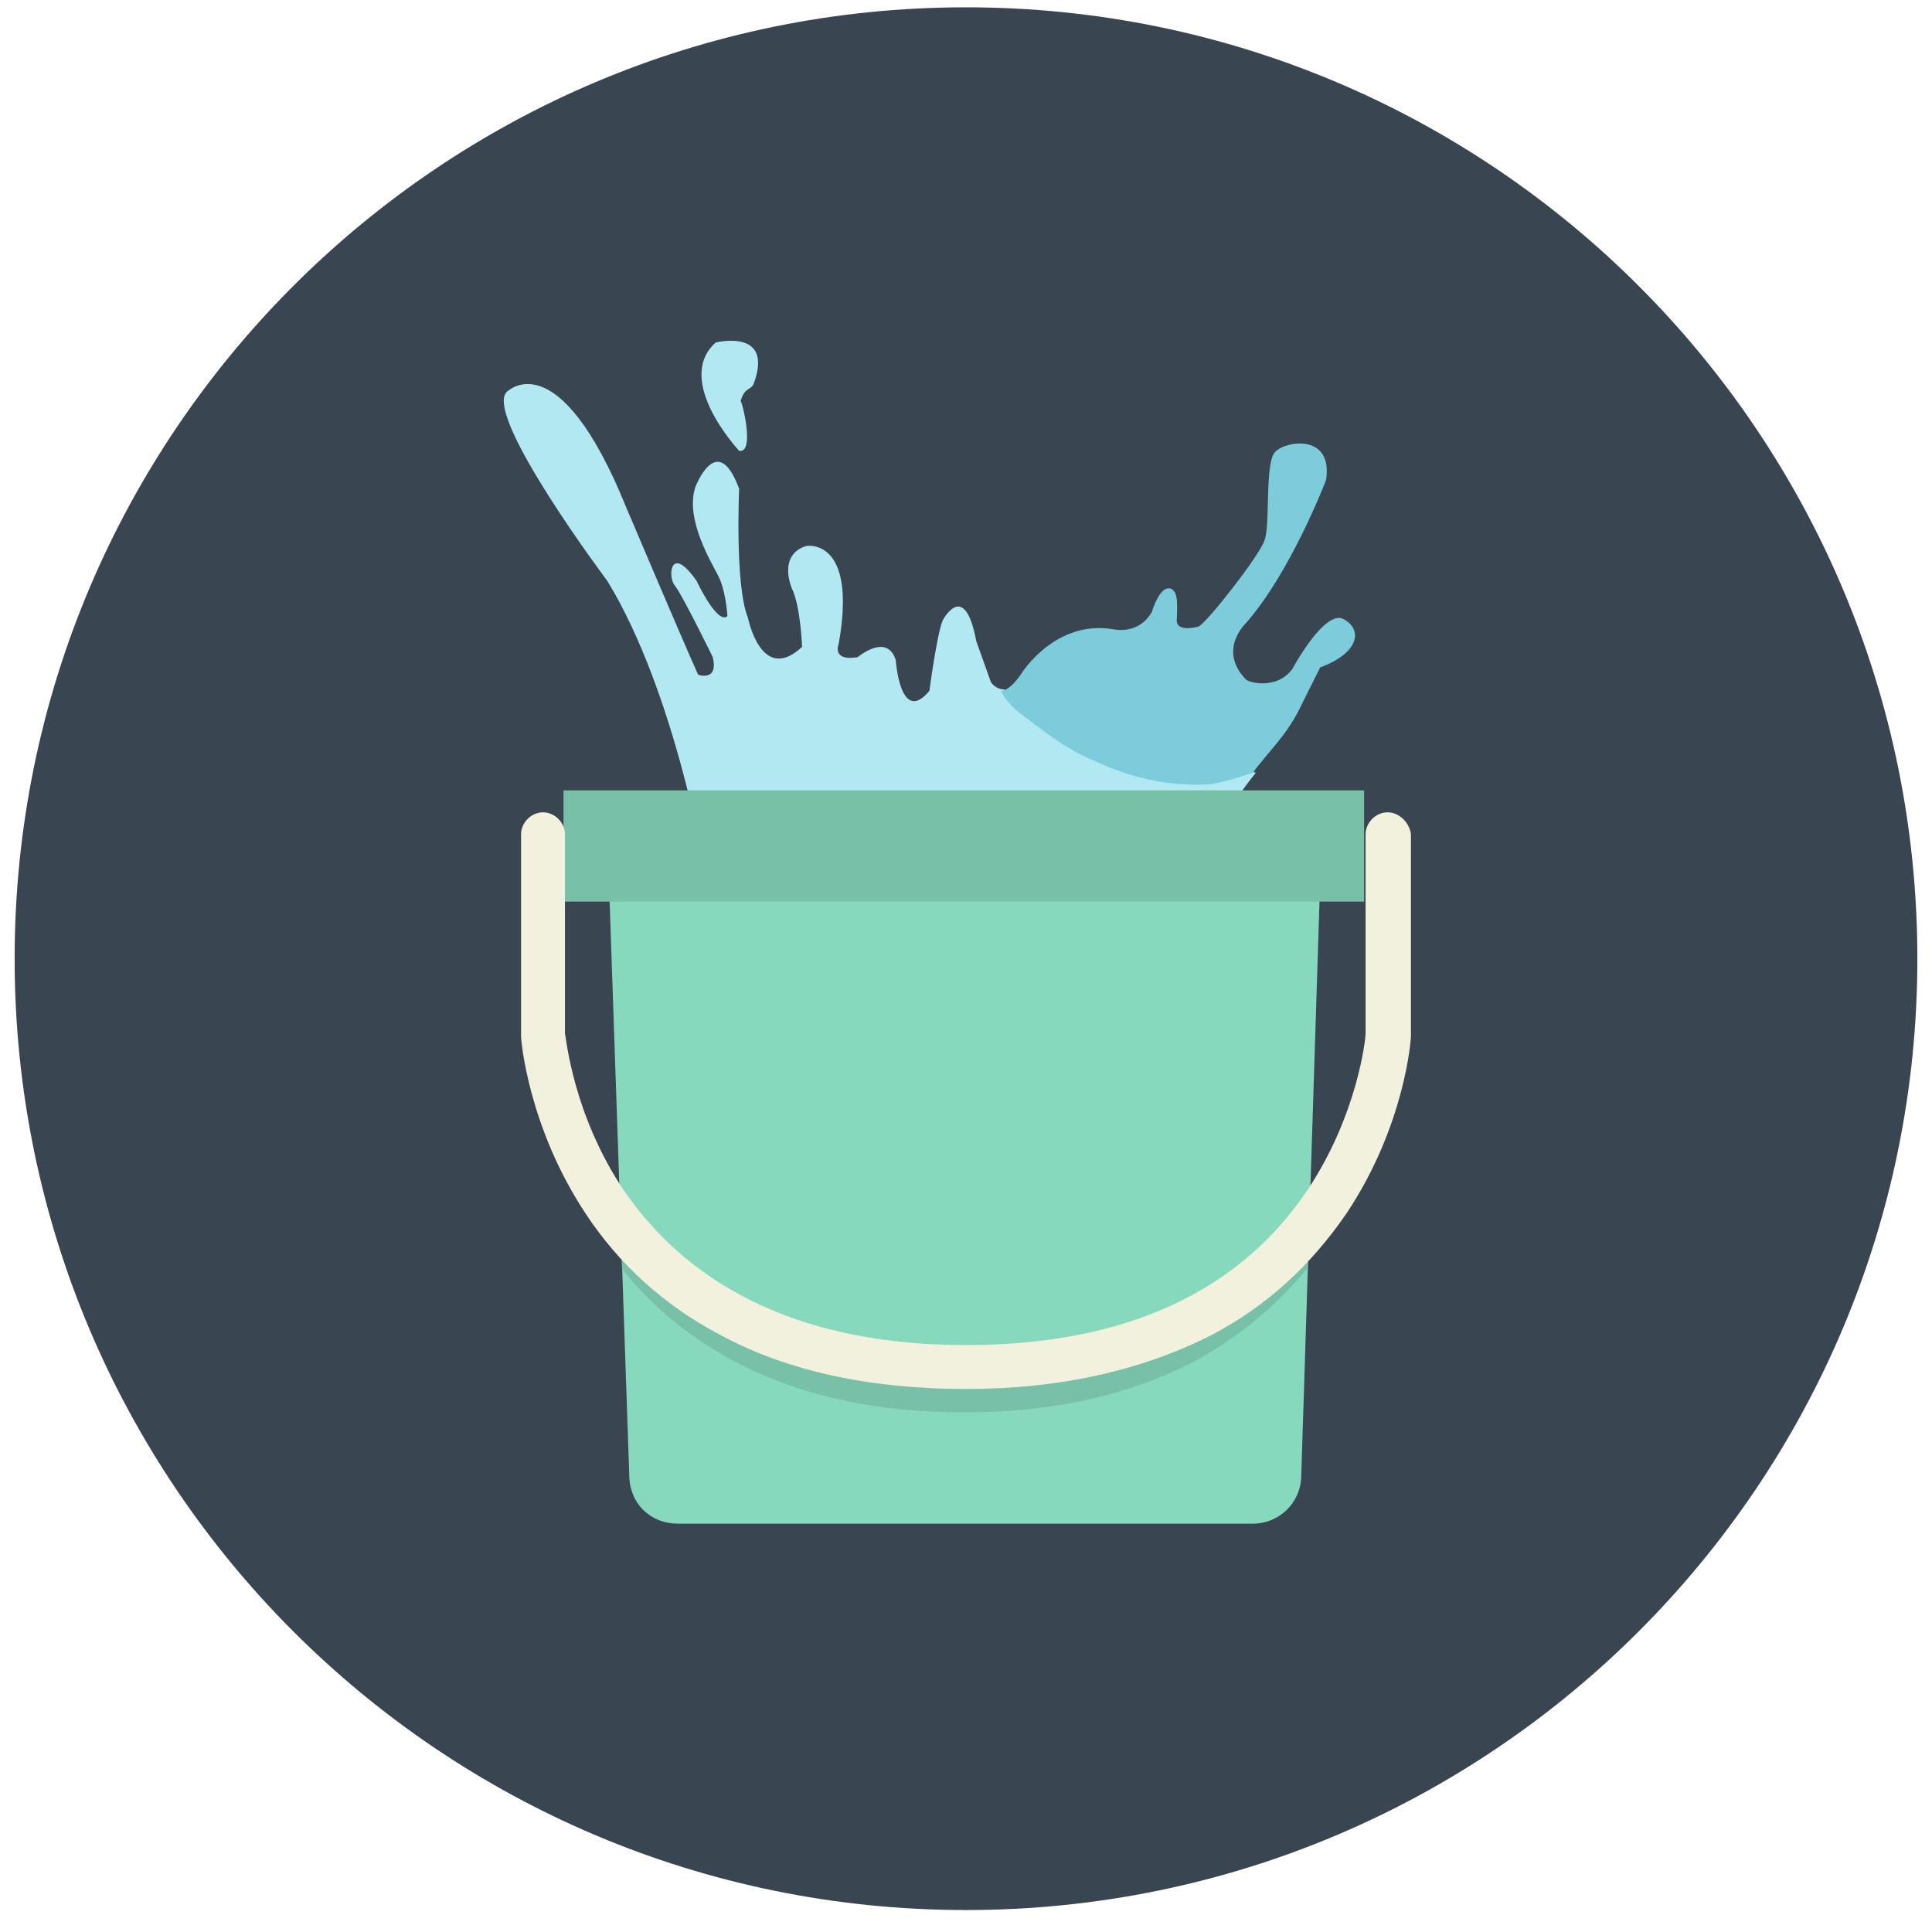
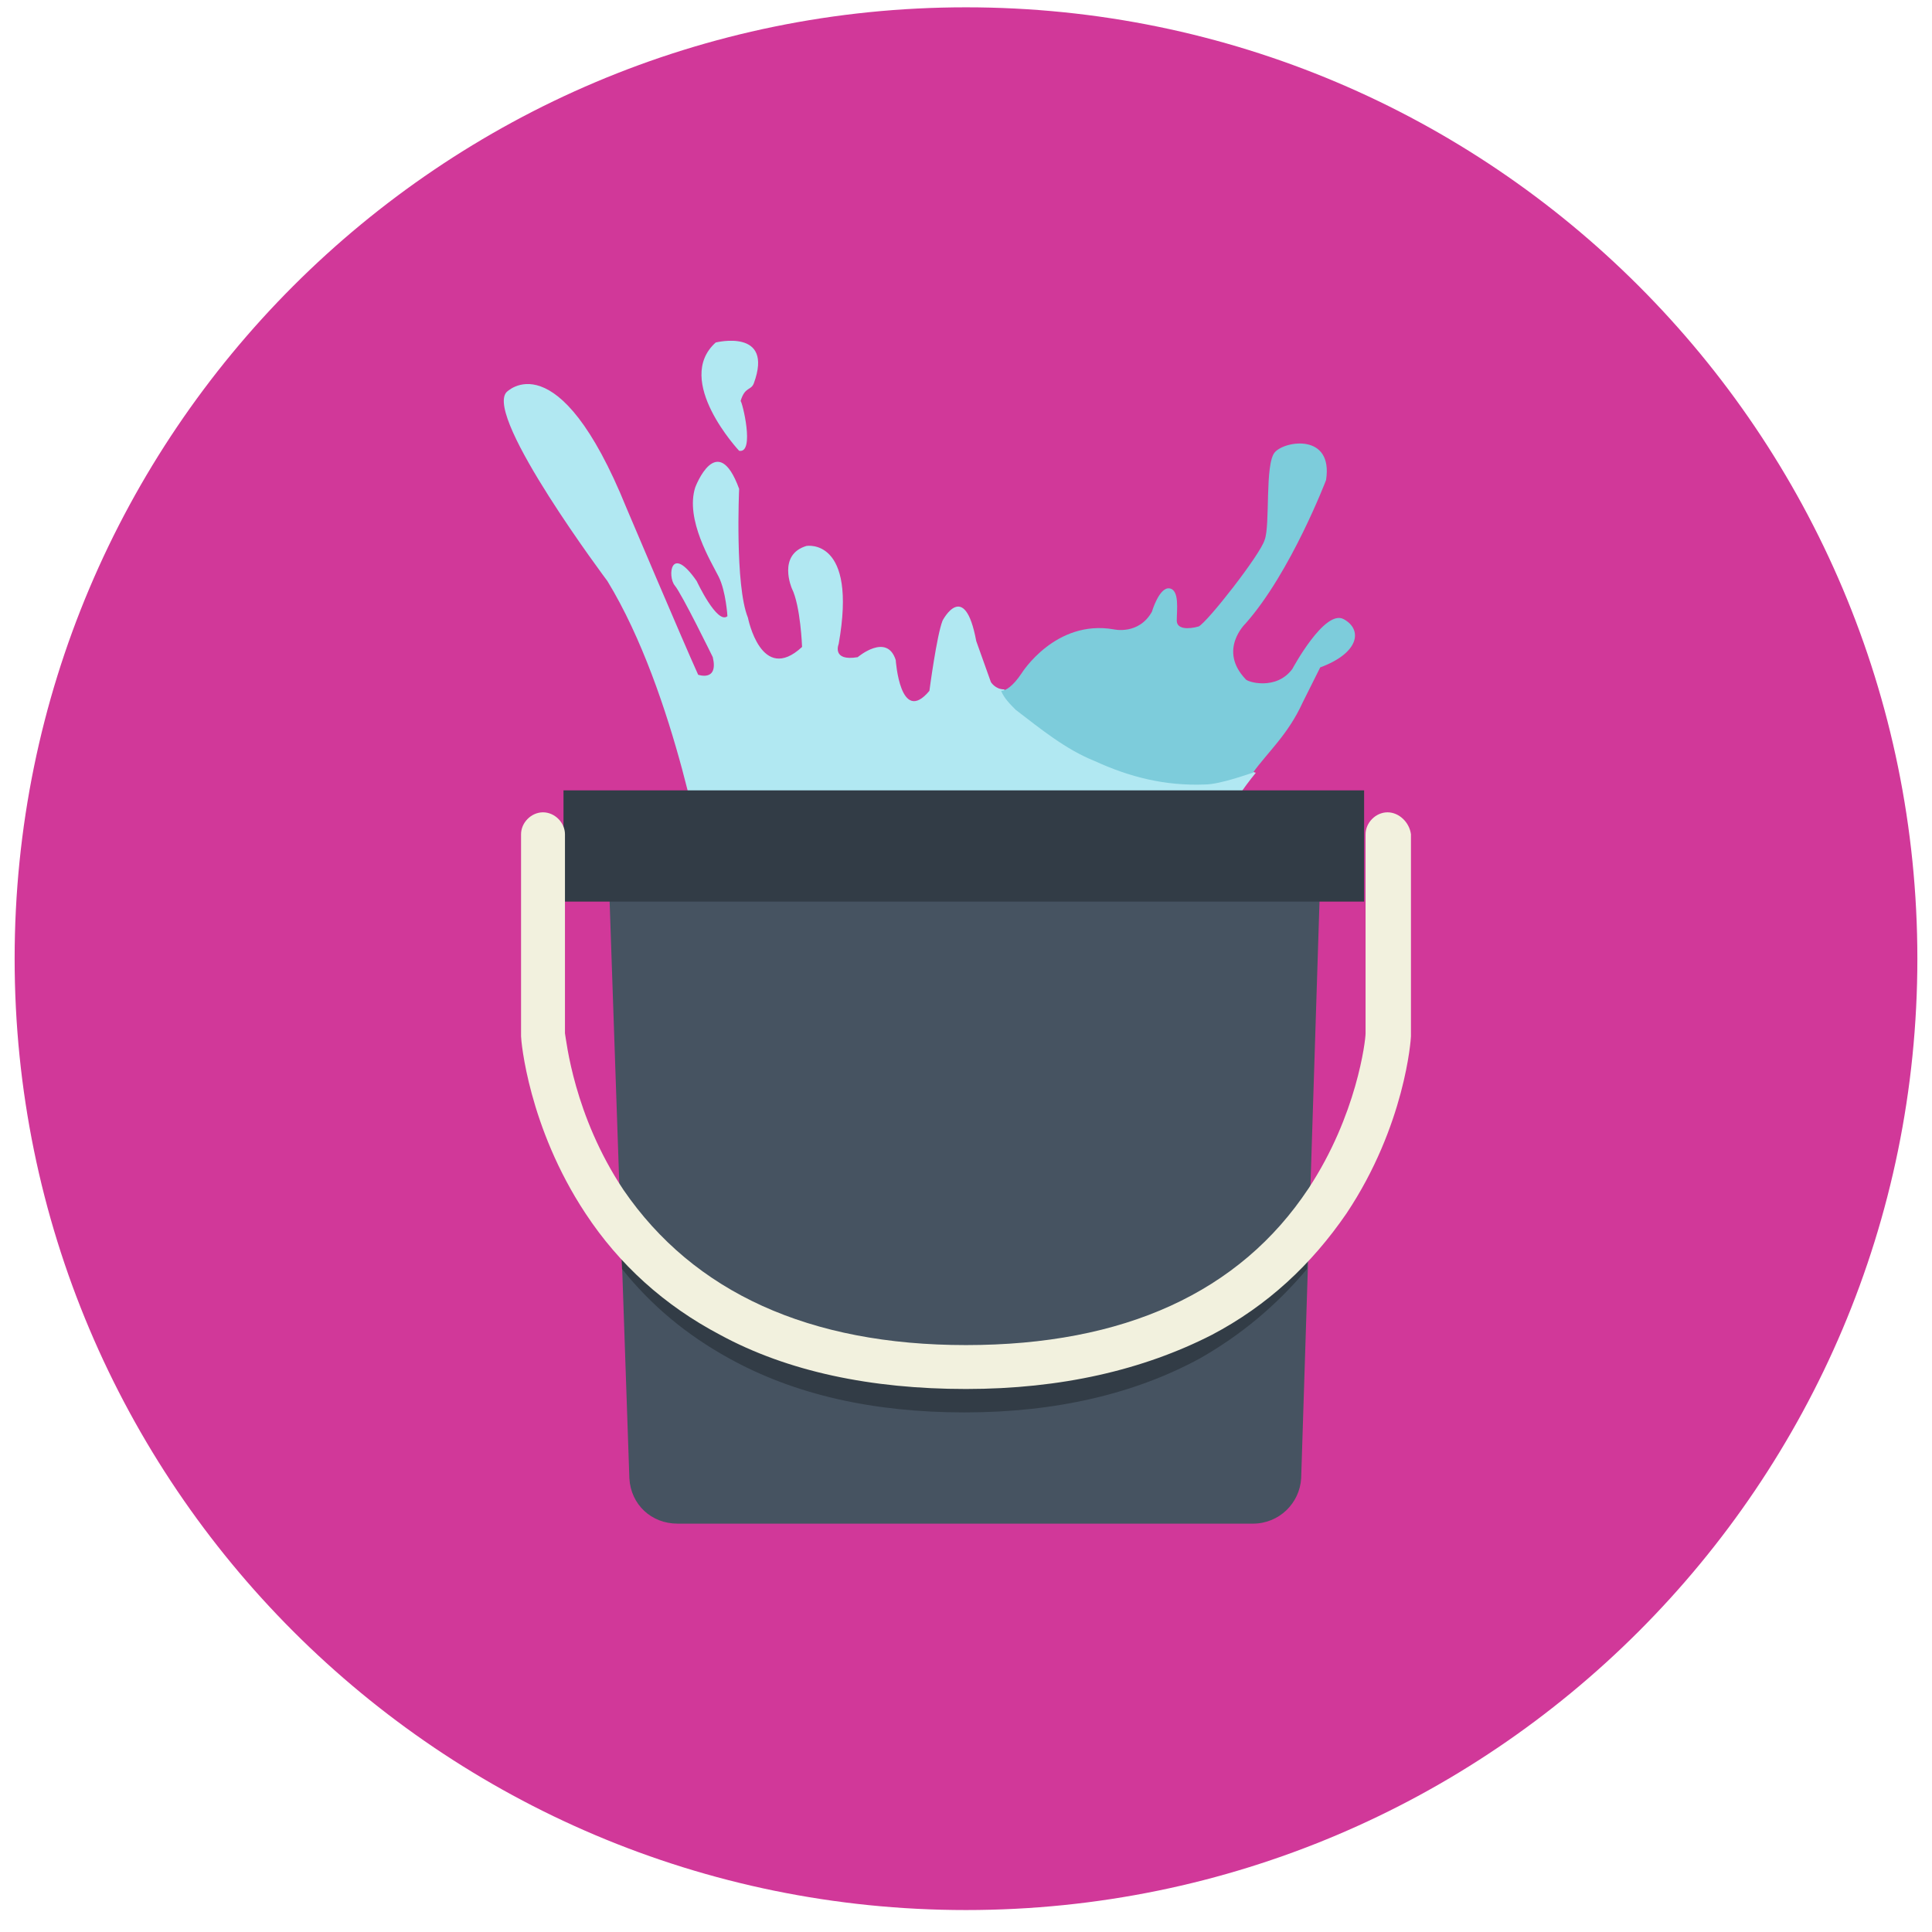
- <svg xmlns="http://www.w3.org/2000/svg" width="132" height="132">
+ <svg xmlns="http://www.w3.org/2000/svg" version="1.1" id="Lager_1" x="0px" y="0px" viewBox="0 0 132 132" style="enable-background:new 0 0 132 132;" xml:space="preserve">
+   <style type="text/css">
+ 	.st0{fill:none;}
+ 	.st1{fill:#D13899;}
+ 	.st2{fill:#B1E8F2;}
+ 	.st3{fill:#7DCCDB;}
+ 	.st4{fill:#465361;}
+ 	.st5{fill:#323C46;}
+ 	.st6{fill:#F2F1DE;}
+ </style>
  <g>
-     <rect fill="none" id="canvas_background" height="134" width="134" y="-1" x="-1" />
+     <rect id="canvas_background" x="-1" y="-1" class="st0" width="134" height="134" />
  </g>
  <g>
    <g id="icons">
      <g id="bucket_water">
-         <circle r="65" cy="65.5" cx="66" fill="#3A4552" id="label_1_" />
+         <circle id="label_1_" class="st1" cx="66" cy="65.5" r="65" />
        <g id="icon_1_">
          <g id="svg_1">
-             <path id="svg_2" d="m84.7,60.8c-2.2,-1.7 -1,-4 -0.7,-5.2c0.1,-0.5 0.9,-1.7 1.8,-2.8c-0.2,-0.1 -17,-5.2 -17.2,-5.7c-0.6,0 -0.9,-0.5 -0.9,-0.5l-1,-2.8c-0.8,-4.3 -2.3,-1.4 -2.3,-1.4c-0.4,1 -0.9,4.8 -0.9,4.8c-2,2.4 -2.3,-2.1 -2.3,-2.1c-0.6,-1.9 -2.6,-0.2 -2.6,-0.2c-1.8,0.3 -1.3,-0.9 -1.3,-0.9c1.3,-7.3 -2.2,-6.7 -2.2,-6.7c-2,0.6 -1,2.9 -1,2.9c0.6,1.2 0.7,4 0.7,4c-2.8,2.6 -3.7,-2 -3.7,-2c-0.9,-2.2 -0.6,-8.8 -0.6,-8.8c-1.5,-4.1 -3,-0.1 -3,-0.1c-0.7,2.2 1.1,5.1 1.6,6.1s0.6,2.7 0.6,2.7c-0.7,0.6 -2.1,-2.4 -2.1,-2.4c-1.8,-2.6 -2,-0.3 -1.5,0.3c0.5,0.6 2.6,4.9 2.6,4.9c0.4,1.7 -1,1.2 -1,1.2c-1,-2.2 -4.9,-11.4 -4.9,-11.4c-4.7,-11.6 -8.2,-7.9 -8.2,-7.9c-1.5,1.7 6.9,12.9 6.9,12.9c4.7,7.7 6.7,20 6.7,20c-0.5,1.8 -1.7,2.4 -1.7,2.4c-3.6,2.1 -4,3.3 -4,3.3c0,1.9 1.3,1.4 1.7,1.1c0.5,-0.3 1.6,-2 1.6,-2c2.2,-0.7 2.5,0.7 2.5,0.7c0.3,0.7 -0.5,3.5 -0.5,3.5c0.5,1.3 1.7,0 1.7,0c1.8,-3 11.3,-2.4 11.3,-2.4c2.1,0.4 4,2.2 6.2,3c2.1,0.7 5.7,0.1 7.3,-0.7c1.6,-0.8 4.5,-1.8 4.5,-1.8c1.2,-0.5 1.4,-0.3 1.4,-0.3c0.7,1 3.1,1 4,0.2c0.8,-0.8 0.8,-3 0.8,-3c1.9,-1.2 3.7,1 4,-0.6c0,-1.6 -4.3,-2.3 -4.3,-2.3z" fill="#B1E8F2" />
+             <path id="svg_2" class="st2" d="M84.7,60.8c-2.2-1.7-1-4-0.7-5.2c0.1-0.5,0.9-1.7,1.8-2.8c-0.2-0.1-17-5.2-17.2-5.7       c-0.6,0-0.9-0.5-0.9-0.5l-1-2.8c-0.8-4.3-2.3-1.4-2.3-1.4c-0.4,1-0.9,4.8-0.9,4.8c-2,2.4-2.3-2.1-2.3-2.1       c-0.6-1.9-2.6-0.2-2.6-0.2c-1.8,0.3-1.3-0.9-1.3-0.9c1.3-7.3-2.2-6.7-2.2-6.7c-2,0.6-1,2.9-1,2.9c0.6,1.2,0.7,4,0.7,4       c-2.8,2.6-3.7-2-3.7-2c-0.9-2.2-0.6-8.8-0.6-8.8c-1.5-4.1-3-0.1-3-0.1c-0.7,2.2,1.1,5.1,1.6,6.1s0.6,2.7,0.6,2.7       c-0.7,0.6-2.1-2.4-2.1-2.4c-1.8-2.6-2-0.3-1.5,0.3s2.6,4.9,2.6,4.9c0.4,1.7-1,1.2-1,1.2c-1-2.2-4.9-11.4-4.9-11.4       c-4.7-11.6-8.2-7.9-8.2-7.9c-1.5,1.7,6.9,12.9,6.9,12.9c4.7,7.7,6.7,20,6.7,20c-0.5,1.8-1.7,2.4-1.7,2.4c-3.6,2.1-4,3.3-4,3.3       c0,1.9,1.3,1.4,1.7,1.1c0.5-0.3,1.6-2,1.6-2c2.2-0.7,2.5,0.7,2.5,0.7c0.3,0.7-0.5,3.5-0.5,3.5c0.5,1.3,1.7,0,1.7,0       c1.8-3,11.3-2.4,11.3-2.4c2.1,0.4,4,2.2,6.2,3c2.1,0.7,5.7,0.1,7.3-0.7c1.6-0.8,4.5-1.8,4.5-1.8c1.2-0.5,1.4-0.3,1.4-0.3       c0.7,1,3.1,1,4,0.2c0.8-0.8,0.8-3,0.8-3c1.9-1.2,3.7,1,4-0.6C89,61.5,84.7,60.8,84.7,60.8z" />
            <g id="svg_3">
-               <path id="svg_4" d="m91.8,42.3c-1.3,-0.7 -3.5,3.4 -3.5,3.4c-1.1,1.5 -3.1,0.9 -3.2,0.7c-1.9,-2 0,-3.8 0,-3.8c3.1,-3.5 5.5,-9.8 5.5,-9.8c0.5,-3.2 -2.8,-2.7 -3.5,-1.9c-0.7,0.8 -0.3,5 -0.7,6c-0.3,1 -3.9,5.6 -4.5,5.9c-0.7,0.2 -1.5,0.2 -1.5,-0.4c0,-0.7 0.2,-2.1 -0.5,-2.2c-0.7,-0.1 -1.2,1.6 -1.2,1.6c-0.9,1.6 -2.6,1.2 -2.6,1.2c-4,-0.7 -6.3,3 -6.3,3c-0.6,0.9 -1.1,1.2 -1.4,1.2c0.2,0.5 0.6,0.9 1,1.3c1.7,1.3 3.4,2.7 5.4,3.5c2.4,1.1 4.8,1.7 7.5,1.6c1.1,0 3.2,-0.8 3.3,-0.8c1,-1.4 2.4,-2.6 3.4,-4.8c0.7,-1.4 1.2,-2.4 1.2,-2.4c2.7,-1 2.9,-2.6 1.6,-3.3z" fill="#7DCCDB" />
+               <path id="svg_4" class="st3" d="M91.8,42.3c-1.3-0.7-3.5,3.4-3.5,3.4c-1.1,1.5-3.1,0.9-3.2,0.7c-1.9-2,0-3.8,0-3.8        c3.1-3.5,5.5-9.8,5.5-9.8c0.5-3.2-2.8-2.7-3.5-1.9c-0.7,0.8-0.3,5-0.7,6c-0.3,1-3.9,5.6-4.5,5.9c-0.7,0.2-1.5,0.2-1.5-0.4        c0-0.7,0.2-2.1-0.5-2.2c-0.7-0.1-1.2,1.6-1.2,1.6c-0.9,1.6-2.6,1.2-2.6,1.2c-4-0.7-6.3,3-6.3,3c-0.6,0.9-1.1,1.2-1.4,1.2        c0.2,0.5,0.6,0.9,1,1.3c1.7,1.3,3.4,2.7,5.4,3.5c2.4,1.1,4.8,1.7,7.5,1.6c1.1,0,3.2-0.8,3.3-0.8c1-1.4,2.4-2.6,3.4-4.8        c0.7-1.4,1.2-2.4,1.2-2.4C92.9,44.6,93.1,43,91.8,42.3z" />
            </g>
-             <path id="svg_5" d="m50.5,30.8c0,0 -4.5,-4.8 -1.6,-7.4c0,0 4,-1 2.6,2.8c-0.2,0.5 -0.6,0.2 -0.9,1.2c0.1,0 1,3.6 -0.1,3.4z" fill="#B1E8F2" />
+             <path id="svg_5" class="st2" d="M50.5,30.8c0,0-4.5-4.8-1.6-7.4c0,0,4-1,2.6,2.8c-0.2,0.5-0.6,0.2-0.9,1.2       C50.7,27.4,51.6,31,50.5,30.8z" />
          </g>
          <g id="svg_6">
-             <path id="svg_7" d="m90.2,60.1l-48.6,0l1.4,40.9c0.1,1.8 1.5,3.1 3.3,3.1l39.3,0c1.8,0 3.2,-1.4 3.3,-3.1l1.3,-40.9z" fill="#87D9BE" />
-             <rect id="svg_8" height="7.6" width="54.7" fill="#78C0A8" y="54" x="38.5" />
-             <path id="svg_9" d="m89.5,81c-0.3,0.6 -0.7,1.2 -1,1.8c-4.6,7.1 -12.2,10.7 -22.6,10.7c-10.3,0 -17.9,-3.6 -22.5,-10.6c-0.4,-0.6 -0.8,-1.3 -1.1,-1.9l0.2,5.7c2,2.5 4.4,4.5 7.3,6.1c4.5,2.5 9.9,3.7 16.1,3.7c6.3,0 11.7,-1.3 16.1,-3.7c2.8,-1.6 5.2,-3.6 7.3,-6.1l0.2,-5.7z" fill="#78C0A8" />
-             <path id="svg_10" d="m94.8,55.5c-0.8,0 -1.5,0.7 -1.5,1.5l0,13.6c0,0.5 -0.6,5.6 -3.9,10.6c-4.7,7.1 -12.6,10.7 -23.4,10.7c-10.7,0 -18.6,-3.6 -23.4,-10.6c-3.4,-5.1 -3.9,-10.2 -4,-10.7l0,-13.6c0,-0.8 -0.7,-1.5 -1.5,-1.5c-0.8,0 -1.5,0.7 -1.5,1.5l0,13.7l0,0.1c0,0.3 0.5,6.2 4.4,12.1c2.3,3.5 5.4,6.3 9.2,8.3c4.6,2.5 10.3,3.7 16.8,3.7c6.5,0 12.1,-1.3 16.8,-3.7c3.8,-2 6.8,-4.8 9.2,-8.3c4,-6 4.4,-11.9 4.4,-12.1l0,-0.1l0,-13.7c-0.1,-0.8 -0.8,-1.5 -1.6,-1.5z" fill="#F2F1DE" />
+             <path id="svg_7" class="st4" d="M90.2,60.1H41.6L43,101c0.1,1.8,1.5,3.1,3.3,3.1h39.3c1.8,0,3.2-1.4,3.3-3.1       C88.9,101,90.2,60.1,90.2,60.1z" />
+             <rect id="svg_8" x="38.5" y="54" class="st5" width="54.7" height="7.6" />
+             <path id="svg_9" class="st5" d="M89.5,81c-0.3,0.6-0.7,1.2-1,1.8c-4.6,7.1-12.2,10.7-22.6,10.7c-10.3,0-17.9-3.6-22.5-10.6       c-0.4-0.6-0.8-1.3-1.1-1.9l0.2,5.7c2,2.5,4.4,4.5,7.3,6.1c4.5,2.5,9.9,3.7,16.1,3.7c6.3,0,11.7-1.3,16.1-3.7       c2.8-1.6,5.2-3.6,7.3-6.1L89.5,81z" />
+             <path id="svg_10" class="st6" d="M94.8,55.5c-0.8,0-1.5,0.7-1.5,1.5v13.6c0,0.5-0.6,5.6-3.9,10.6C84.7,88.3,76.8,91.9,66,91.9       c-10.7,0-18.6-3.6-23.4-10.6c-3.4-5.1-3.9-10.2-4-10.7V57c0-0.8-0.7-1.5-1.5-1.5s-1.5,0.7-1.5,1.5v13.7v0.1       c0,0.3,0.5,6.2,4.4,12.1c2.3,3.5,5.4,6.3,9.2,8.3c4.6,2.5,10.3,3.7,16.8,3.7s12.1-1.3,16.8-3.7c3.8-2,6.8-4.8,9.2-8.3       c4-6,4.4-11.9,4.4-12.1v-0.1V57C96.3,56.2,95.6,55.5,94.8,55.5z" />
          </g>
        </g>
      </g>
    </g>
  </g>
</svg>
